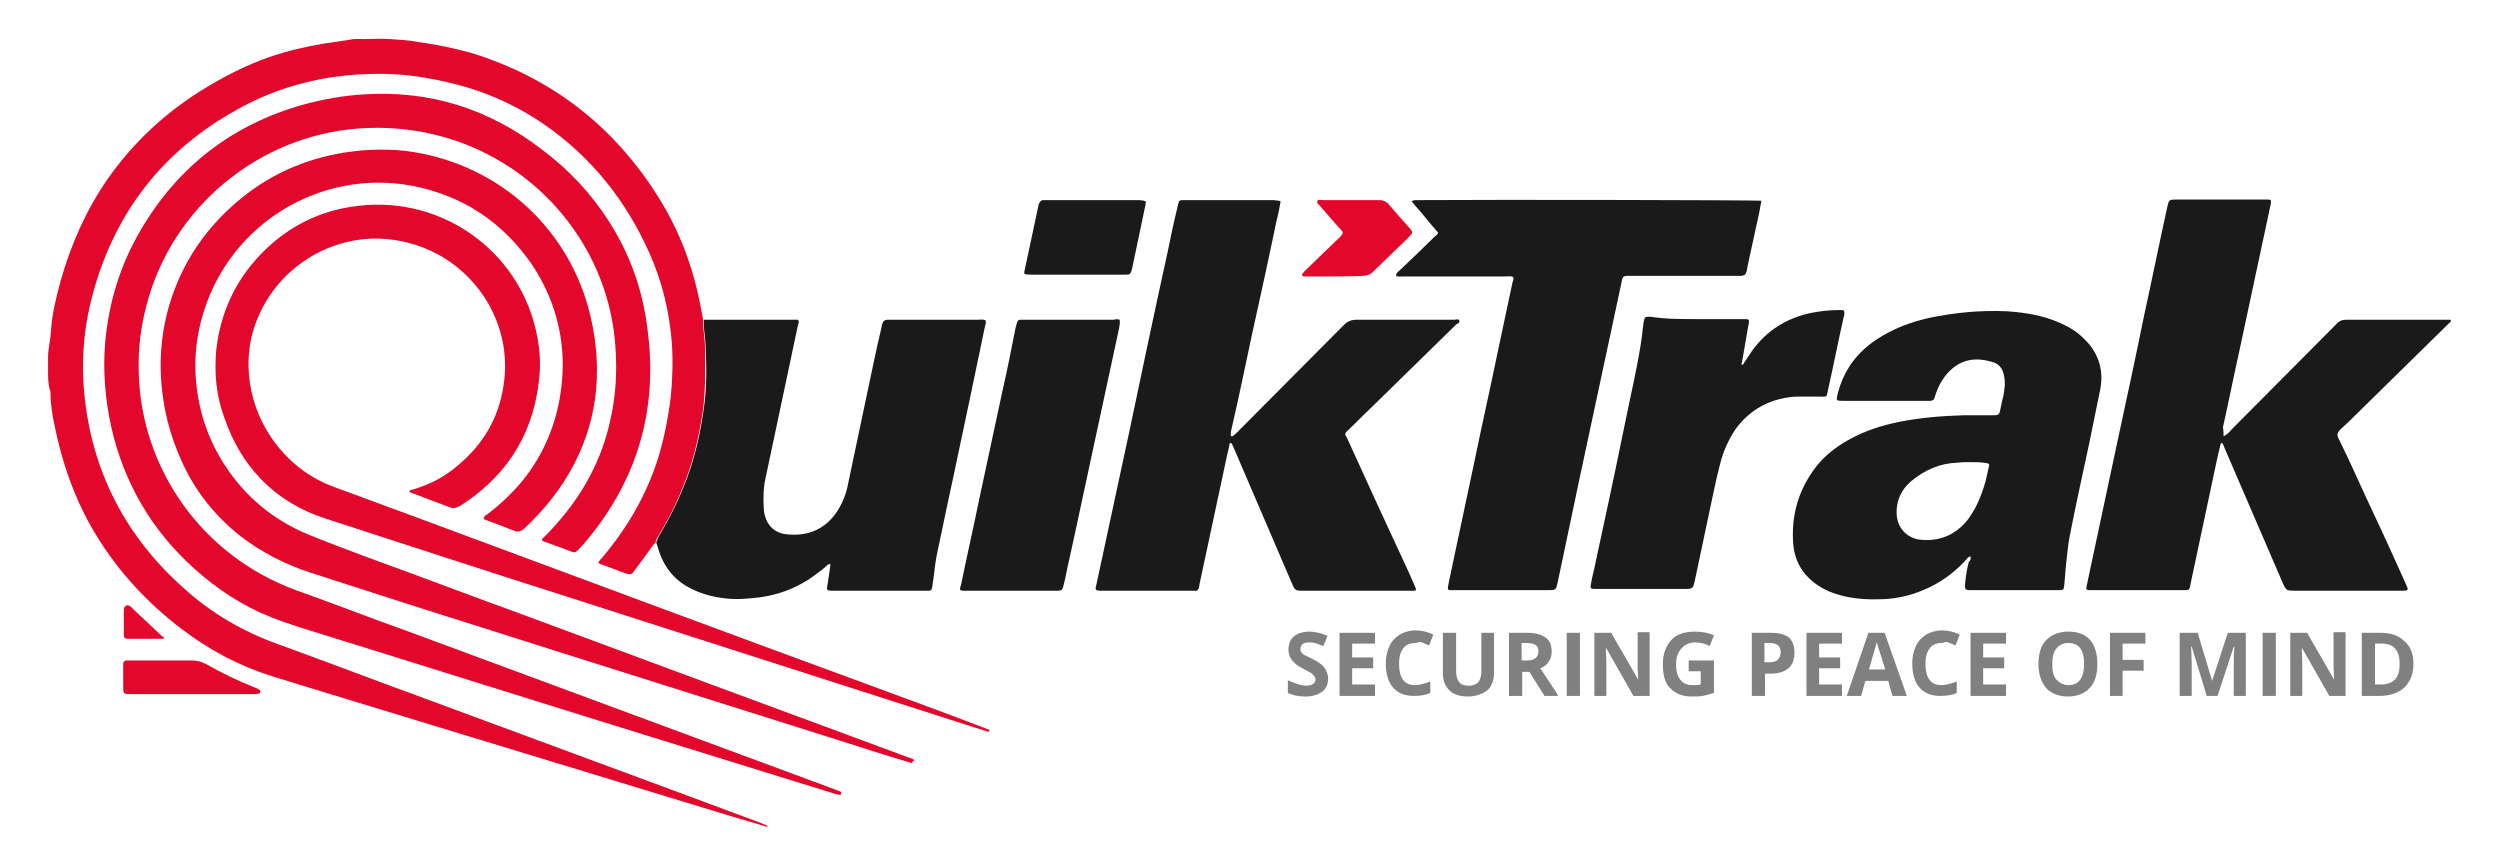
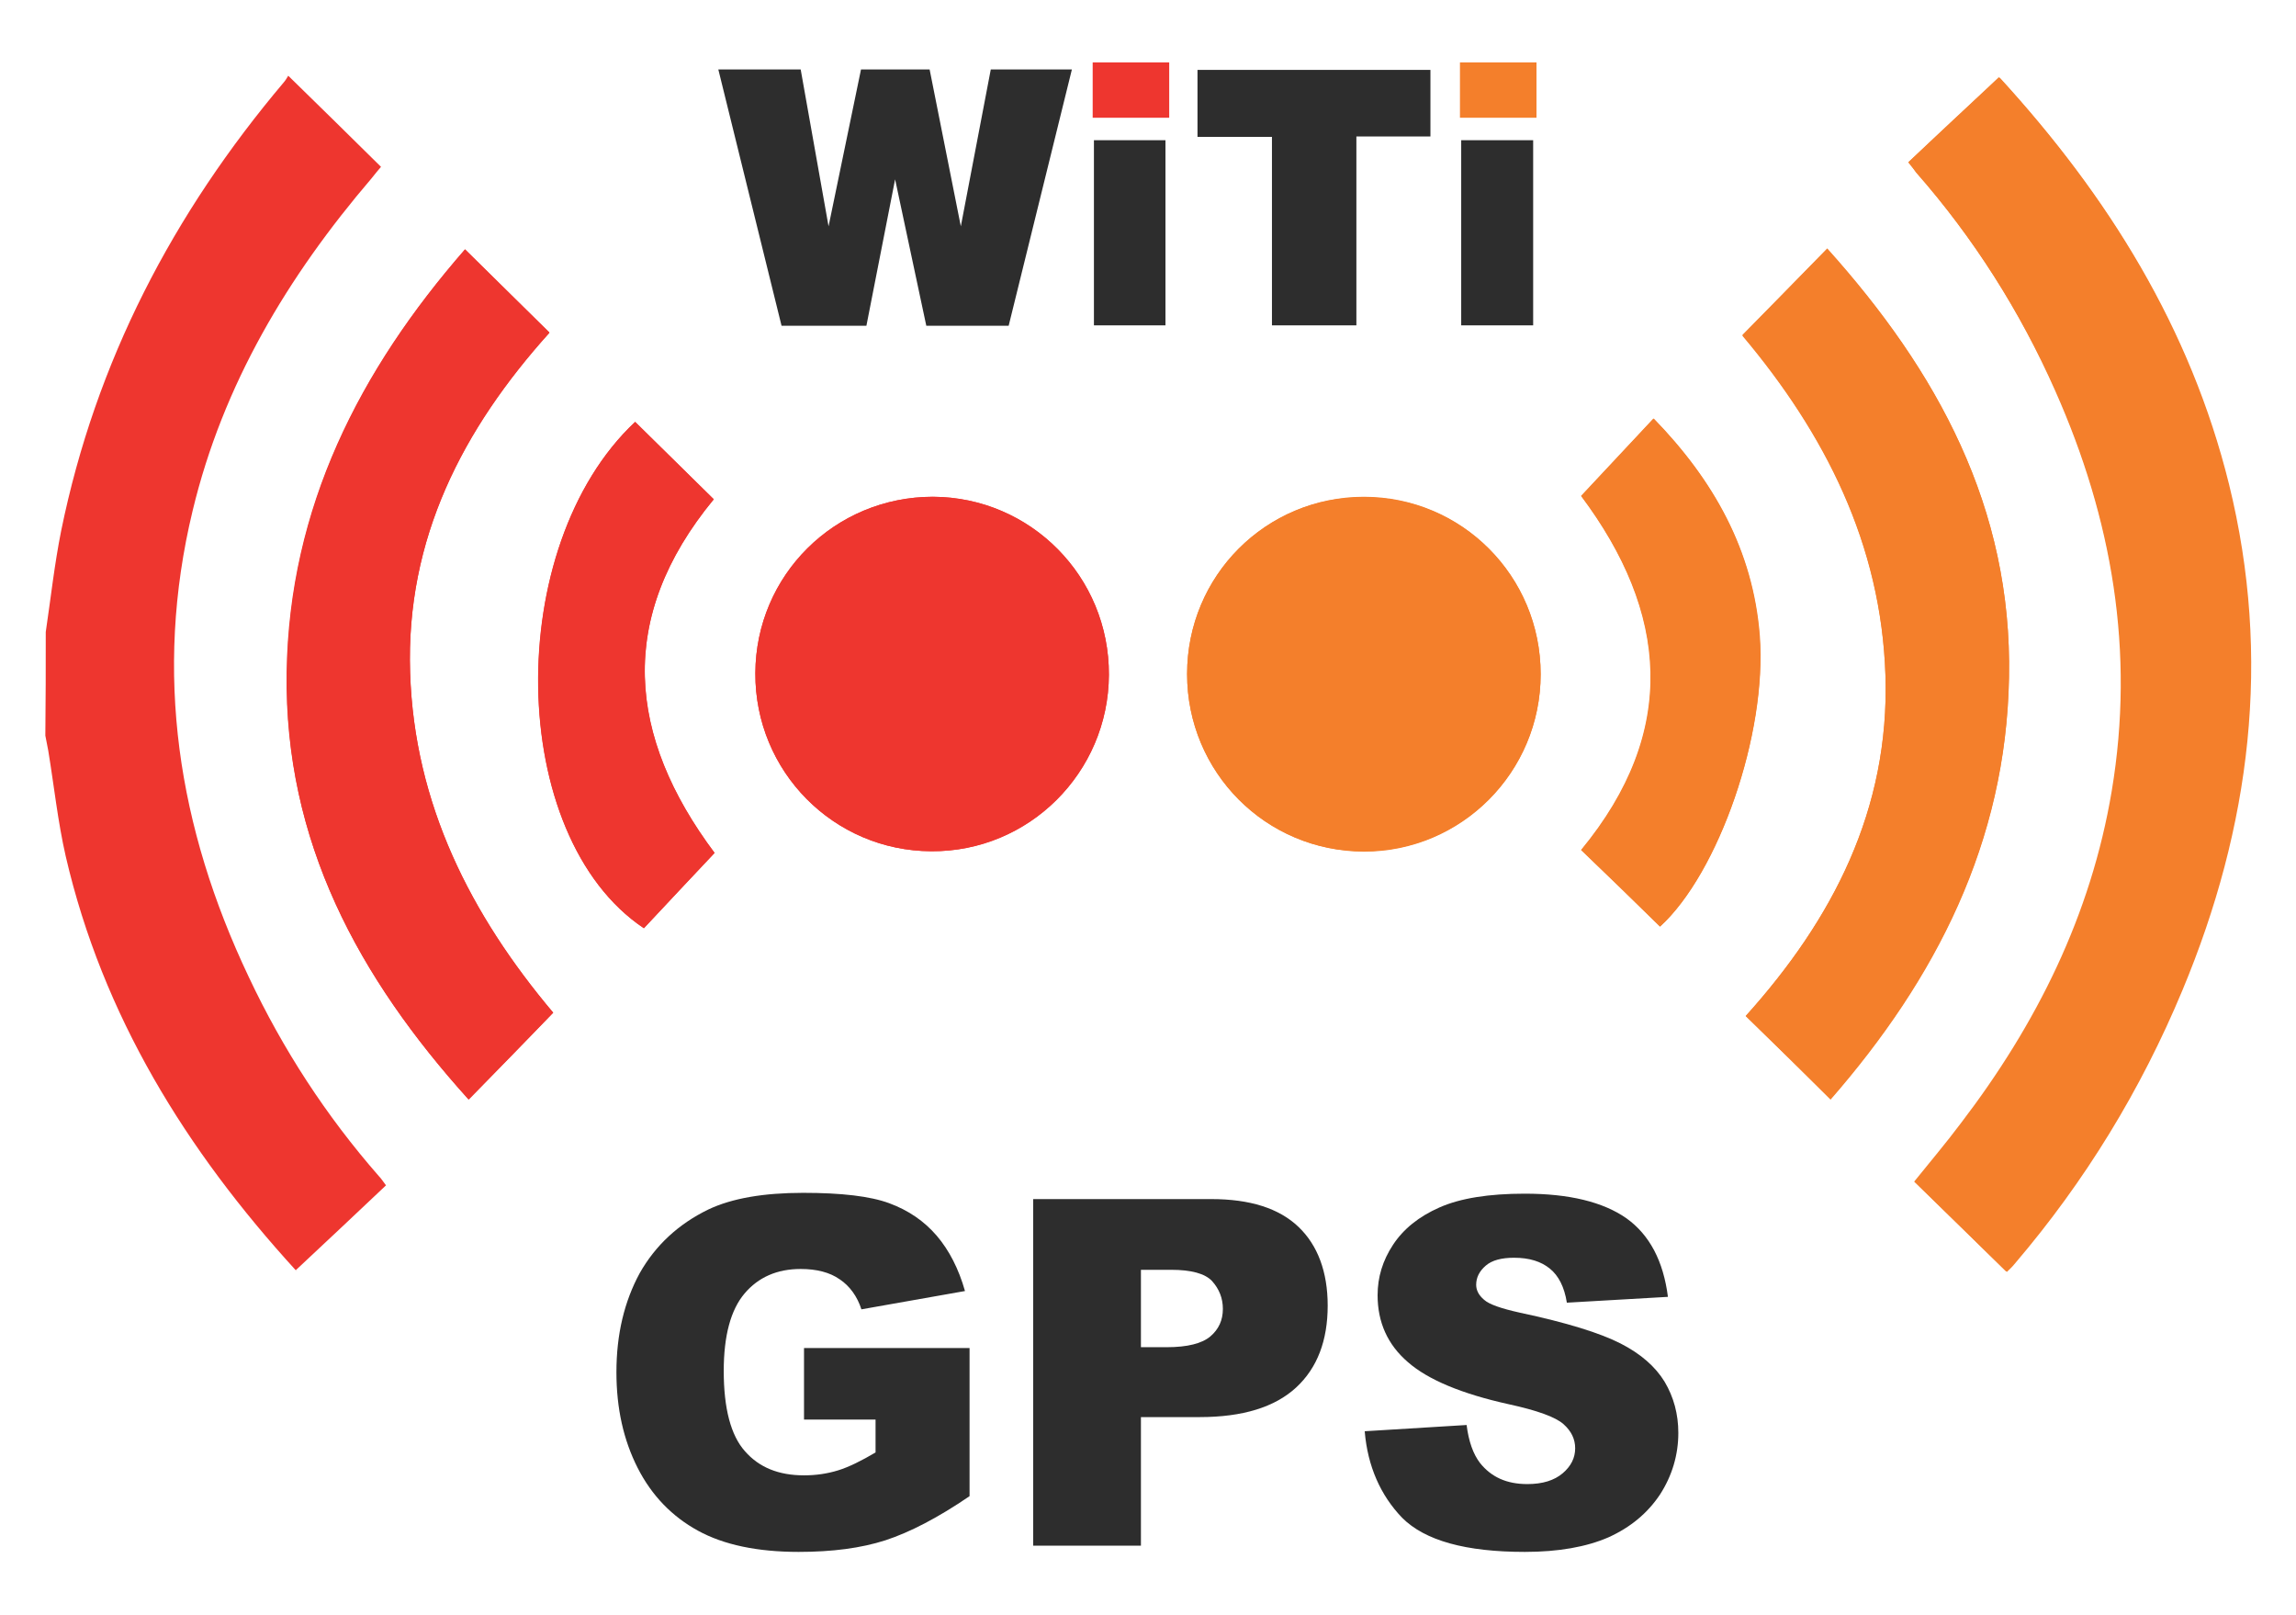
- <svg xmlns="http://www.w3.org/2000/svg" version="1.1" id="Слой_1" x="0px" y="0px" viewBox="0 0 416 144" style="enable-background:new 0 0 416 144;" xml:space="preserve">
+ <svg xmlns="http://www.w3.org/2000/svg" version="1.1" id="Слой_1" x="0px" y="0px" viewBox="0 0 552 388" style="enable-background:new 0 0 552 388;" xml:space="preserve">
  <style type="text/css">
- 	.st0{fill:#1A1A1A;}
- 	.st1{fill:#E3072B;}
- 	.st2{fill:#808080;}
+ 	.st0{fill:#F47F2B;}
+ 	.st1{fill:#EE362F;}
+ 	.st2{fill:#2D2D2D;}
</style>
  <g>
    <g>
-       <g>
-         <path id="XMLID_104_" class="st0" d="M213.1,33.5c-0.2,1.1-0.4,2.2-0.7,3.3c-1.3,6.3-2.7,12.7-4.1,19c-1.1,5.2-2.2,10.5-3.4,15.7     c-0.1,0.3-0.1,0.6-0.1,0.9c0,0.1,0,0.2,0.1,0.2c0.1,0,0.2,0,0.2,0c0.2-0.2,0.4-0.3,0.6-0.5c5.8-5.8,11.5-11.6,17.3-17.4     c0.2-0.2,0.5-0.5,0.7-0.7c0.6-0.6,1.3-0.8,2.1-0.8c1.8,0,3.6,0,5.4,0c3.6,0,7.2,0,10.8,0c0.3,0,0.6-0.2,0.8,0.1     c0.2,0.4-0.2,0.5-0.5,0.7c-4.8,4.7-9.5,9.3-14.3,14c-1.2,1.1-2.3,2.3-3.5,3.4c-0.8,0.8-0.8,0.7-0.3,1.6     c3.4,7.5,6.8,14.9,10.3,22.4c0.3,0.8,0.7,1.5,1,2.3c0.2,0.5,0.2,0.6-0.4,0.6c-0.1,0-0.3,0-0.4,0c-5.9,0-11.8,0-17.7,0     c-1.5,0-1.5,0-2.1-1.4c-3.2-7.5-6.5-15.1-9.7-22.6c-0.1-0.1-0.1-0.3-0.2-0.4c-0.1-0.1-0.1-0.2-0.2-0.2c-0.2,0-0.2,0.1-0.2,0.2     c-0.2,1.1-0.5,2.1-0.7,3.2c-1.4,6.7-2.9,13.4-4.3,20.1c0,0.2-0.1,0.4-0.1,0.6c-0.1,0.3-0.3,0.6-0.7,0.5c-0.3,0-0.5,0-0.8,0     c-4.8,0-9.7,0-14.5,0c-1.4,0-1.3-0.1-1-1.3c1.8-8.4,3.6-16.7,5.4-25.1c2.1-10,4.2-20,6.4-30c0.5-2.4,1-4.9,1.6-7.3     c0-0.2,0.1-0.3,0.1-0.5c0.2-0.7,0.2-0.8,0.9-0.8c0.2,0,0.4,0,0.7,0c4.8,0,9.6,0,14.4,0C212.2,33.4,212.7,33.3,213.1,33.5z" />
-         <path id="XMLID_103_" class="st0" d="M370,72.6c0.6-0.3,1-0.7,1.3-1.1c5.8-5.8,11.5-11.6,17.3-17.4c0.1-0.1,0.2-0.2,0.2-0.2     c0.5-0.6,1.1-0.7,1.8-0.7c3.4,0,6.9,0,10.3,0c2.1,0,4.1,0,6.2,0c0.2,0,0.4,0,0.6,0c0.1,0,0.2,0.2,0.1,0.3     c-0.1,0.1-0.2,0.2-0.3,0.3c-5.5,5.4-11.1,10.9-16.6,16.3c-0.5,0.5-1,0.9-1.4,1.3c-0.6,0.6-0.7,1-0.3,1.7c2,4,3.7,8,5.6,12     c1.9,4,3.7,8,5.5,12c0.5,1.1,0.6,1.2-0.8,1.2c-5.8,0-11.6,0-17.5,0c-1.5,0-1.6,0-2.2-1.4c-3.2-7.5-6.5-15-9.7-22.5     c-0.1-0.2-0.1-0.3-0.2-0.5c-0.1-0.1-0.1-0.2-0.2-0.2c-0.1,0-0.1,0.1-0.2,0.2c-0.2,0.9-0.4,1.7-0.6,2.6     c-1.5,6.9-2.9,13.8-4.4,20.7c0,0.2-0.1,0.4-0.1,0.5c-0.1,0.4-0.2,0.5-0.7,0.5c-0.7,0-1.4,0-2.1,0c-4.4,0-8.7,0-13.1,0     c-0.3,0-0.6,0-0.9,0c-0.4,0-0.5-0.2-0.4-0.6c0.2-1.1,0.5-2.2,0.7-3.3c1.5-7,3-14.1,4.5-21.1c1.5-6.9,3-13.9,4.4-20.8     c1.3-5.9,2.5-11.9,3.8-17.8c0.3-1.4,0.3-1.4,1.7-1.4c4.9,0,9.8,0,14.7,0c1,0,1,0,0.8,1c-1.8,8.3-3.5,16.5-5.3,24.8     c-0.9,4-1.7,8.1-2.6,12.1C370,71.7,370,72.1,370,72.6z" />
-         <path id="XMLID_102_" class="st0" d="M251.8,46.1c-0.4-0.2-0.8-0.1-1.2-0.1c-5.7,0-11.4,0-17.1,0c-0.4,0-0.8,0.1-1.2-0.1     c0-0.5,0.4-0.7,0.7-1c1.9-1.8,3.8-3.6,5.7-5.5c0.2-0.2,0.5-0.3,0.6-0.7c-0.7-0.8-1.5-1.7-2.2-2.6c-0.7-0.9-1.5-1.7-2.2-2.6     c0.3-0.2,0.5-0.2,0.8-0.2c14.3-0.1,56.4,0,57.4,0.1c-0.2,0.9-0.3,1.8-0.5,2.6c-0.6,2.9-1.3,5.8-1.9,8.8c0,0.1,0,0.3-0.1,0.4     c-0.1,0.5-0.3,0.6-0.8,0.7c-0.3,0-0.7,0-1,0c-5.9,0-11.7,0-17.6,0c-1.1,0-1.2,0-1.4,1.2c-2.3,10.9-4.7,21.8-7,32.7     c-1.2,5.7-2.4,11.4-3.6,17.1c-0.3,1.3-0.3,1.3-1.6,1.3c-5.1,0-10.2,0-15.3,0c-1.6,0-1.5,0.2-1.2-1.4c1.4-6.6,2.8-13.2,4.2-19.8     c1.3-6.3,2.7-12.5,4-18.8c0.8-3.8,1.6-7.5,2.4-11.3C251.8,46.7,251.9,46.4,251.8,46.1z" />
-         <path id="XMLID_99_" class="st0" d="M327.9,92.6c-0.4,0-0.6,0.4-0.8,0.6c-2,2.2-4.4,3.9-7.1,5c-2.1,0.9-4.3,1.4-6.6,1.5     c-2.2,0.1-4.4,0-6.6-0.5c-1.1-0.3-2.2-0.6-3.3-1.2c-3-1.6-4.8-4.1-5.1-7.4c-0.4-4.9,0.9-9.3,4-13.2c1.4-1.7,3.2-3.1,5.2-4.2     c2.6-1.5,5.5-2.4,8.4-3c3.6-0.7,7.1-1,10.8-1.1c1.5,0,3,0,4.6,0c0.2,0,0.4,0,0.5,0c0.6,0,0.8-0.2,0.9-0.7     c0.2-0.8,0.3-1.6,0.5-2.3c0.2-0.7,0.2-1.3,0.3-2c0-0.5,0-0.9-0.1-1.4c-0.2-1.3-0.8-2.2-2.1-2.5c-2.4-0.7-4.6-0.5-6.5,1.1     c-1.3,1.1-2.1,2.4-2.7,4c-0.1,0.3-0.2,0.6-0.3,0.9c-0.1,0.3-0.3,0.5-0.7,0.5c-0.2,0-0.4,0-0.7,0c-4.6,0-9.1,0-13.7,0     c-1.3,0-1.3,0-1-1.2c1-3.9,3.2-6.9,6.6-9.1c2.6-1.7,5.5-2.8,8.6-3.5c4.3-0.9,8.6-1.3,13-1.1c3,0.2,6,0.7,8.7,1.9     c1.4,0.6,2.8,1.4,3.9,2.5c2.5,2.3,3.5,5.2,2.9,8.5c-0.6,3.1-1.3,6.2-1.9,9.3c-1.1,5.1-2.2,10.1-3.2,15.2     c-0.3,1.5-0.4,3.1-0.6,4.6c-0.1,1.2-0.2,2.4-0.3,3.5c-0.1,0.9-0.1,0.9-1.1,0.9c-4.8,0-9.6,0-14.4,0c-1,0-1.1-0.1-1-1.1     c0.1-1.2,0.3-2.4,0.6-3.6C327.9,93.3,328,92.9,327.9,92.6z M328,76.9C328,76.9,328,76.9,328,76.9c-0.8,0-1.6,0-2.4,0.1     c-2.8,0.1-5.3,1.2-7.5,3c-1.7,1.4-2.6,3.3-2.5,5.5c0.1,2.6,2,4.1,3.9,4.3c2.6,0.3,4.9-0.4,6.8-2.1c1.1-1,1.8-2.1,2.5-3.4     c0.7-1.4,1.2-2.8,1.6-4.2c0.2-0.9,0.4-1.8,0.6-2.7c0-0.2-0.1-0.3-0.3-0.3C329.8,76.9,328.9,76.9,328,76.9z" />
-         <path id="XMLID_98_" class="st0" d="M109.2,90.3c0.1-0.4,0.3-0.8,0.5-1.2c2.1-3.5,3.8-7.1,5.1-10.9c1.1-3.3,1.8-6.6,2.3-10.1     c0.5-3.5,0.5-7,0.3-10.5c0-1.1-0.2-2.2-0.3-3.3c0-0.4,0-0.7,0-1.1c5.2,0,10.5,0,15.7,0c0.2,0.3,0.1,0.6,0,0.8     c-1.8,8.5-3.6,17-5.4,25.5c-0.4,1.7-0.4,3.4-0.3,5.2c0,0.4,0.1,0.8,0.2,1.2c0.5,1.7,1.7,2.8,3.5,3c3.6,0.4,6.5-0.8,8.5-3.8     c0.9-1.4,1.5-2.9,1.8-4.5c1-4.9,2.1-9.8,3.1-14.7c0.8-3.8,1.6-7.7,2.5-11.5c0-0.2,0.1-0.4,0.1-0.5c0.2-0.5,0.3-0.6,0.8-0.7     c0.5,0,1.1,0,1.6,0c4.5,0,9,0,13.6,0c0.4,0,0.8-0.1,1.2,0.1c0.1,0.4,0,0.7-0.1,1c-0.8,3.8-1.6,7.7-2.4,11.5     c-1.3,6-2.5,12-3.8,17.9c-0.5,2.5-1.1,5.1-1.6,7.6c-0.4,1.7-0.6,3.5-0.8,5.2c-0.1,0.4-0.1,0.9-0.2,1.3c-0.1,0.4-0.2,0.5-0.6,0.5     c-0.2,0-0.4,0-0.7,0c-5,0-9.9,0-14.9,0c-0.1,0-0.3,0-0.4,0c-0.9,0-1-0.1-0.8-1c0.1-0.7,0.2-1.3,0.3-2c0.1-0.5,0.1-0.9,0.2-1.4     c-0.4-0.1-0.5,0.1-0.7,0.3c-0.9,0.8-1.9,1.5-2.9,2.2c-2.5,1.6-5.2,2.6-8.2,3c-1.8,0.2-3.6,0.4-5.4,0.2c-2.1-0.2-4.1-0.7-5.9-1.6     c-2.9-1.4-4.7-3.7-5.6-6.8C109.4,90.9,109.3,90.6,109.2,90.3z" />
-         <path id="XMLID_97_" class="st0" d="M282.4,53.1c2.4,0,4.8,0,7.2,0c0.3,0,0.5,0,0.8,0c0.6,0,0.7,0.1,0.6,0.7     c0,0.2-0.1,0.4-0.1,0.5c-0.3,1.9-0.7,3.9-1,5.8c0,0.1-0.1,0.3-0.1,0.4c0,0.1,0,0.2,0.1,0.2c0.1,0,0.1,0,0.2-0.1     c0.1-0.2,0.2-0.4,0.3-0.5c0.4-0.6,0.8-1.2,1.2-1.8c2.4-3.3,5.6-5.3,9.6-6.2c1.5-0.3,3.1-0.5,4.6-0.5c0.3,0,0.5,0,0.8,0     c0.2,0,0.3,0.2,0.3,0.4c0,0.3,0,0.5-0.1,0.7c-0.9,4-1.7,8.1-2.6,12.1c-0.3,1.4-0.1,1.2-1.5,1.2c-1.2,0-2.4,0-3.6,0     c-1.4,0-2.7,0.3-4,0.7c-2.6,0.9-4.7,2.5-6.3,4.7c-1.2,1.8-2.1,3.8-2.6,5.9c-0.5,1.9-0.9,3.8-1.3,5.7c-1,4.6-1.9,9.1-2.9,13.7     c-0.3,1.2-0.3,1.3-1.6,1.3c-4.9,0-9.8,0-14.7,0c-1.2,0-1.1,0-0.9-1.2c0.2-1.1,0.5-2.1,0.7-3.2c1.6-7.4,3.2-14.8,4.7-22.2     c0.7-3.5,1.5-7,2.2-10.6c0.4-2.1,0.8-4.3,1-6.5c0-0.2,0.1-0.5,0.1-0.7c0.2-0.9,0.2-0.9,1.1-0.9C277.1,53.1,279.7,53.1,282.4,53.1     L282.4,53.1z" />
-         <path id="XMLID_96_" class="st0" d="M186.3,53.2c0.1,0.5,0,1-0.1,1.5c-1.5,7-3,13.9-4.5,20.9c-1.3,5.9-2.5,11.8-3.8,17.6     c-0.3,1.2-0.5,2.5-0.8,3.7c0,0.1-0.1,0.3-0.1,0.4c-0.2,0.9-0.3,1-1.2,1c-5.1,0-10.2,0-15.3,0c-0.2,0-0.5,0-0.7-0.1     c-0.1-0.3,0-0.6,0.1-0.8c1-4.9,2.1-9.7,3.1-14.6c1.3-5.9,2.5-11.8,3.8-17.7c0.8-3.5,1.5-7,2.2-10.6c0.1-0.2,0.1-0.5,0.2-0.7     c0.1-0.5,0.3-0.6,0.7-0.6c0.2,0,0.4,0,0.7,0c4.9,0,9.8,0,14.8,0C185.6,53.1,186,53.1,186.3,53.2z" />
-         <path id="XMLID_95_" class="st0" d="M190.7,33.6c-0.1,0.3-0.1,0.7-0.2,1c-0.7,3.3-1.4,6.7-2.1,10c0,0.1-0.1,0.3-0.1,0.4     c-0.2,0.6-0.3,0.7-0.9,0.7c-0.1,0-0.3,0-0.4,0c-5.1,0-10.3,0-15.4,0c-1.5,0-1.2-0.1-1-1.2c0.7-3.4,1.5-6.9,2.2-10.3     c0-0.1,0-0.2,0.1-0.3c0.1-0.3,0.3-0.6,0.7-0.6c0.2,0,0.4,0,0.6,0c5.2,0,10.3,0,15.5,0C190.1,33.4,190.4,33.3,190.7,33.6z" />
-         <path id="XMLID_94_" class="st1" d="M222,46c-1.5,0-3,0-4.5,0c-0.2,0-0.4,0-0.6,0c-0.2,0-0.3-0.3-0.2-0.4     c0.1-0.2,0.3-0.3,0.4-0.5c1.9-1.8,3.7-3.6,5.6-5.4c0.1-0.1,0.3-0.2,0.4-0.4c0.4-0.5,0.5-0.6,0-1.1c-1.2-1.3-2.3-2.6-3.5-4     c-0.2-0.2-0.5-0.4-0.4-0.7c0.1-0.4,0.6-0.2,0.9-0.2c2.9,0,5.8,0,8.7,0c0.3,0,0.5,0,0.8,0c0.6,0,1,0.2,1.4,0.6     c1.2,1.4,2.4,2.8,3.6,4.1c0.1,0.1,0.2,0.3,0.3,0.4c0.1,0.2,0.1,0.4,0,0.5c-0.2,0.2-0.3,0.4-0.5,0.6c-2,1.9-3.9,3.8-5.9,5.7     c-0.5,0.5-1,0.7-1.7,0.7C225.1,46,223.5,46,222,46z" />
-         <g>
-           <path id="XMLID_91_" class="st1" d="M127.7,137.6c-2-0.6-4.1-1.2-6.1-1.8c-17.4-5.3-34.8-10.6-52.2-15.9      c-8.1-2.5-16.2-4.9-24.2-7.4c-5.4-1.7-10.3-4.3-14.8-7.7c-6.2-4.7-11.3-10.3-15.2-17.1c-3-5.3-4.9-10.9-6.1-16.8      c-0.4-1.8-0.7-3.7-0.7-5.6c0-0.1,0-0.3-0.1-0.4c-0.3-1-0.3-2-0.3-3c0-0.8,0-1.7,0-2.5c0-0.7,0.1-1.4,0.2-2.1      c0.2-0.8,0.2-1.6,0.3-2.5c0.2-2.8,0.9-5.5,1.6-8.1c1.7-6,4.2-11.7,7.8-16.9c4.4-6.3,10-11.4,16.5-15.3c4-2.4,8.1-4.4,12.6-5.7      c3.1-0.9,6.2-1.5,9.3-1.9c0.7-0.1,1.4-0.2,2-0.3c0.7-0.2,1.5-0.1,2.3-0.1c1.4,0,2.9-0.1,4.3,0c1.6,0.1,3.2,0.2,4.8,0.5      c2.9,0.4,5.8,1,8.7,1.8c13.6,4.2,24,12.4,31.4,24.4c3.4,5.5,5.6,11.5,6.8,17.9c0.1,0.7,0.3,1.4,0.4,2.1c0,0.4,0,0.7,0,1.1      c0.1,1.1,0.3,2.2,0.3,3.3c0.1,3.5,0.1,7-0.3,10.5c-0.5,3.4-1.2,6.8-2.3,10.1c-1.3,3.8-3,7.5-5.1,10.9c-0.2,0.4-0.5,0.7-0.5,1.2      c-0.3,0.2-0.5,0.5-0.7,0.8c-0.9,1.3-1.9,2.6-2.8,3.8c-0.1,0.1-0.1,0.2-0.2,0.3c-0.2,0.3-0.5,0.4-0.9,0.3c0,0-0.1,0-0.1,0      c-1.5-0.5-2.9-1.1-4.4-1.6c-0.1,0-0.1-0.1-0.2-0.1c-0.2-0.1-0.3-0.3-0.1-0.4c0.1-0.2,0.3-0.4,0.5-0.6c4.3-5.1,7.6-10.8,9.5-17.2      c0.9-3.1,1.5-6.2,1.9-9.4c0.3-3,0.4-6,0.2-9.1c-0.4-5.2-1.6-10.2-3.7-14.9c-3.9-8.8-9.7-16.1-17.7-21.6c-5-3.4-10.4-5.7-16.3-7      c-3.9-0.9-7.9-1.4-11.9-1.3c-8.1,0.1-15.7,2-22.7,5.9c-12.3,6.8-20.3,17-24,30.5c-1.4,5-1.9,10-1.6,15.2      c0.9,13.5,6.5,24.9,16.6,33.9c4.6,4.2,9.9,7.3,15.8,9.4c8.5,3.1,16.9,6.3,25.4,9.4c18.3,6.8,36.6,13.5,54.8,20.3      c0.4,0.2,0.8,0.3,1.2,0.5C127.7,137.3,127.7,137.5,127.7,137.6z" />
-           <path id="XMLID_90_" class="st1" d="M139.9,132.3c-0.5-0.1-1.1-0.2-1.6-0.4c-1.9-0.6-3.8-1.2-5.8-1.8      c-22-6.8-43.9-13.6-65.9-20.5c-5.7-1.8-11.3-3.5-17-5.3c-1.5-0.5-3-1-4.5-1.6c-4.8-1.9-9-4.7-12.8-8.1      C25.2,88.2,20.6,80.3,18.5,71c-1-4.6-1.4-9.3-1-14c0.6-6.7,2.5-12.9,5.9-18.7c6.2-10.6,15.3-17.6,27.1-20.9      c3.3-0.9,6.7-1.5,10.1-1.7c11.1-0.7,20.9,2.5,29.6,9.2c4.4,3.3,8.1,7.2,11.1,11.9c3.1,4.8,5.1,10,6.1,15.6      c0.5,3,0.8,6.1,0.8,9.1c0,8.8-2.5,16.9-7.4,24.2c-1.2,1.8-2.6,3.6-4,5.2c-0.2,0.2-0.4,0.4-0.6,0.6c-0.3,0.4-0.7,0.5-1.1,0.3      c-1.5-0.6-3-1.1-4.6-1.7c-0.4-0.1-0.4-0.4-0.1-0.6c0.7-0.7,1.4-1.4,2-2.1c4.6-5.1,7.8-11,9.2-17.7c0.9-4,1.1-8,0.8-12      C101.4,42.3,91,28.6,75.8,23.4c-4.8-1.6-9.7-2.3-14.7-2.1c-16.5,0.6-31.4,11.8-36.3,28c-1.3,4.3-1.9,8.6-1.7,13.1      c0.5,15.4,10.3,30.1,26.4,35.9c6.2,2.2,12.3,4.6,18.5,6.8c23.5,8.7,47,17.4,70.5,26.1c0.5,0.2,1,0.4,1.5,0.6      C139.9,132.1,139.9,132.2,139.9,132.3z" />
-           <path id="XMLID_89_" class="st1" d="M151.8,127c-3-0.9-6-1.8-9-2.8c-20.5-6.5-41-12.9-61.4-19.4c-9.9-3.1-19.8-6.3-29.7-9.5      c-4.3-1.4-8.2-3.4-11.7-6.1c-4.8-3.8-8.3-8.5-10.5-14.2c-1.3-3.2-2.1-6.4-2.5-9.8c-1.4-11.6,2.8-22.9,11.4-30.7      c5-4.6,10.9-7.6,17.7-8.9c3.7-0.7,7.5-0.9,11.3-0.5c14.7,1.8,26.6,12,30.5,26.1c1.2,4.4,1.7,9,1.3,13.6      c-0.4,4.3-1.6,8.4-3.6,12.3c-2.1,4.1-5,7.7-8.3,10.8c-0.5,0.5-1.1,0.7-1.8,0.4c-1.5-0.6-3.1-1.2-4.7-1.8c-0.1,0-0.3-0.1-0.3-0.3      c0.1-0.4,0.4-0.5,0.7-0.7c2.2-1.7,4.2-3.6,5.9-5.7c3.1-3.9,5.1-8.4,6-13.3c0.5-2.9,0.7-5.8,0.4-8.7c-0.5-5-2.2-9.6-5-13.8      c-4.9-7.1-11.6-11.5-20-13.1c-15.2-2.8-30.2,6.3-34.7,21.3c-1.1,3.6-1.5,7.3-1.2,11c0.5,6.2,2.7,11.8,6.6,16.7c3.2,4,7.2,7,12,9      c3.1,1.3,6.2,2.4,9.3,3.6c8.8,3.2,17.5,6.5,26.3,9.7c21.3,7.9,42.6,15.8,64,23.7c0.5,0.2,1,0.3,1.4,0.6      C151.8,126.7,151.8,126.8,151.8,127z" />
-           <path id="XMLID_88_" class="st1" d="M164.6,121.8c-0.9-0.3-1.7-0.5-2.6-0.8c-22.4-7.2-44.9-14.4-67.3-21.6      c-13.5-4.3-27-8.7-40.5-13.1c-4.1-1.3-7.8-3.5-10.8-6.6c-2.8-2.9-4.7-6.3-6-10C36,66,35.6,62.1,36,58.1c0.7-6,3.1-11.3,7.3-15.7      c4.2-4.4,9.3-7.1,15.2-8c14.1-2.2,26.7,6.5,30.3,19.1c0.8,2.8,1.2,5.7,1,8.6c-0.7,9.3-4.9,16.6-12.8,21.8      c-0.2,0.1-0.4,0.3-0.7,0.4c-0.5,0.3-1,0.3-1.5,0.1c-2.2-0.8-4.4-1.7-6.6-2.5c0,0,0-0.1-0.1-0.1c0.1-0.3,0.5-0.3,0.8-0.4      c2.6-0.8,5-2,7.1-3.8c4.3-3.5,7-8,7.8-13.5c1.4-9.2-3.4-17.6-10.8-21.7c-3.1-1.7-6.5-2.6-10-2.7c-9.8-0.2-18.9,6.6-21.2,16.6      C39.6,66.7,45.7,77.4,55.5,81c7.1,2.6,14.1,5.2,21.1,7.8c22.6,8.4,45.2,16.8,67.8,25.1c6.5,2.4,13.1,4.8,19.6,7.3      c0.2,0.1,0.4,0.2,0.6,0.2C164.6,121.6,164.6,121.7,164.6,121.8z" />
-           <path id="XMLID_87_" class="st1" d="M32,115.5c-3.4,0-6.7,0-10.1,0c-1.4,0-1.4,0-1.4-1.4c0-1,0-1.9,0-2.9c0-0.3,0-0.5,0-0.8      c0-0.3,0.2-0.4,0.5-0.5c0.3,0,0.5,0,0.8,0c3.4,0,6.7,0,10.1,0c0.9,0,1.6,0.2,2.4,0.6c2.6,1.5,5.3,2.8,8.1,3.9      c0.3,0.1,0.5,0.2,0.8,0.4c0.1,0.1,0.2,0.2,0.1,0.4c0,0.1-0.1,0.2-0.2,0.2c-0.3,0.1-0.6,0.1-0.9,0.1c-2.4,0-4.8,0-7.3,0      C34,115.5,33,115.5,32,115.5z" />
-           <path id="XMLID_86_" class="st1" d="M27.2,106.3c-2,0-3.9,0-5.9,0c-0.5,0-0.7-0.2-0.7-0.6c0-1.4,0-2.8,0-4.2      c0-0.1,0-0.3,0.1-0.4c0.1-0.3,0.5-0.5,0.8-0.3c0.2,0.1,0.4,0.2,0.5,0.4c1.7,1.6,3.4,3.2,5,4.7C27.2,106,27.4,106.1,27.2,106.3z" />
-         </g>
-       </g>
+       <rect x="351" y="15" class="st0" width="18.4" height="13.3" />
+       <rect x="262.7" y="15" class="st1" width="18.4" height="13.3" />
+       <polygon class="st2" points="287.9,16.8 343.9,16.8 343.9,32.8 326.1,32.8 326.1,78.2 305.8,78.2 305.8,32.9 287.9,32.9   " />
+       <rect x="263" y="33.7" class="st2" width="17.2" height="44.5" />
+       <rect x="351.3" y="33.7" class="st2" width="17.3" height="44.5" />
+       <path class="st0" d="M458.8,39c0.9,1.2,1.5,1.8,2,2.5c13.8,15.8,24.9,33.4,33.5,52.5c13.6,30.7,19.2,62.7,13.6,96.2    c-5,29.8-18.1,56-36.3,79.9c-3.6,4.8-7.5,9.3-11.2,14c7.3,7.2,14.6,14.3,22.1,21.6c0.5-0.5,1.3-1.2,2-2.1    c16.8-19.7,30.2-41.6,40.2-65.6c16.4-39.3,21.5-79.8,11.2-121.6c-9.3-37.6-29.1-69.3-55-97.6c-0.2-0.2-0.6-0.3-0.2-0.1    C473.1,25.5,466.1,32.1,458.8,39z" />
+       <path class="st1" d="M133,243.4c-19.8-23.5-33.4-50.1-34.4-81.8c-1-32.2,12.7-58.6,33.5-81.7c-6.8-6.7-13.4-13.2-20.3-20    c-25.3,29-42.3,62-42.9,101.7c-0.6,40.6,17.4,73.4,43.7,102.6C119.5,257.3,126.1,250.5,133,243.4z" />
+       <path class="st0" d="M419.7,244.2c6.8,6.6,13.4,13.1,20.4,19.9c25.3-29,42.2-61.8,42.9-101.4c0.8-40.7-17.3-73.6-43.7-103    c-6.9,7.1-13.6,13.9-20.4,20.8c19.8,23.6,33.4,50.1,34.4,81.8C454.3,194.6,440.6,221,419.7,244.2z" />
+       <path class="st1" d="M181.6,161.8c-0.1,23.6,18.8,42.7,42.3,42.8c23.4,0.1,42.6-18.9,42.7-42.4c0.1-23.6-18.8-42.7-42.3-42.8    C200.7,119.4,181.7,138.3,181.6,161.8z" />
+       <path class="st0" d="M285.4,162c0,23.6,19,42.6,42.5,42.7c23.5,0,42.5-19.1,42.5-42.6c0-23.6-18.9-42.6-42.5-42.6    C304.3,119.4,285.4,138.4,285.4,162z" />
+       <path class="st1" d="M152.7,101.4c-31.8,29.9-31,99.5,2.1,121.7c5.6-6,11.3-12.1,17-18.1c-21-28-23.7-56.5-0.2-85    C165.3,113.8,159.1,107.7,152.7,101.4z" />
+       <path class="st0" d="M399.1,222.7c14-12.8,25.8-46.3,23.9-69.9c-1.6-20.6-11.1-37.4-25.5-52.2c-6,6.4-11.6,12.4-17.4,18.6    c20.9,27.9,23.6,56.5,0,85.1C386.7,210.6,392.9,216.6,399.1,222.7z" />
+       <path class="st1" d="M11,151.9c1.2-8.1,2.1-16.3,3.7-24.3c8.3-40.7,26.9-76.3,53.6-107.9c0.5-0.6,0.8-1.2,1-1.5    c7.6,7.4,14.8,14.5,22.3,21.9c-0.7,0.8-1.5,1.8-2.3,2.8c-20.1,23.5-35.7,49.5-43,79.9c-9.4,39-3.5,76.2,13.5,112    c8.2,17.4,18.6,33.4,31.3,47.9c0.6,0.6,1,1.3,1.7,2.2c-7.2,6.8-14.3,13.5-21.7,20.4c0.6,0.3,0.2,0.2,0,0    c-26.3-28.8-46.4-61.1-55.3-99.5c-1.9-8.3-2.8-16.9-4.2-25.4c-0.2-1.2-0.5-2.4-0.7-3.6C11,168.5,11,160.2,11,151.9z" />
+       <path class="st0" d="M458.8,39c7.3-6.9,14.4-13.5,21.7-20.4c-0.4-0.2,0-0.1,0.2,0.1c25.9,28.3,45.7,60,55,97.6    c10.3,41.8,5.2,82.3-11.2,121.6c-9.9,23.9-23.3,45.8-40.2,65.6c-0.7,0.8-1.5,1.6-2,2.1c-7.4-7.3-14.7-14.4-22.1-21.6    c3.7-4.6,7.6-9.2,11.2-14c18.2-23.8,31.3-50,36.3-79.9c5.6-33.5,0.1-65.4-13.6-96.2c-8.5-19.2-19.6-36.7-33.5-52.5    C460.2,40.8,459.7,40.1,458.8,39z" />
+       <path class="st1" d="M133,243.4c-6.8,7.1-13.5,13.9-20.3,20.9c-26.4-29.2-44.4-62-43.7-102.6C69.6,122,86.5,89,111.8,60    c6.9,6.8,13.5,13.3,20.3,20c-20.8,23.1-34.6,49.5-33.5,81.7C99.6,193.3,113.2,219.9,133,243.4z" />
+       <path class="st0" d="M419.7,244.2c20.9-23.2,34.6-49.6,33.6-81.7c-1-31.7-14.6-58.3-34.4-81.8c6.7-6.9,13.4-13.8,20.4-20.8    c26.5,29.3,44.5,62.2,43.7,103c-0.7,39.6-17.6,72.4-42.9,101.4C433.1,257.3,426.5,250.8,419.7,244.2z" />
+       <path class="st1" d="M181.6,161.8c0.1-23.6,19.1-42.4,42.7-42.4c23.5,0.1,42.4,19.2,42.3,42.8c-0.1,23.5-19.2,42.6-42.7,42.4    C200.4,204.5,181.5,185.4,181.6,161.8z" />
+       <path class="st0" d="M285.4,162c0-23.6,19-42.6,42.5-42.6c23.5,0,42.5,19,42.5,42.6c0,23.5-19,42.6-42.5,42.6    C304.3,204.7,285.4,185.6,285.4,162z" />
+       <path class="st1" d="M152.7,101.4c6.4,6.3,12.6,12.4,18.9,18.6c-23.5,28.5-20.7,57,0.2,85c-5.7,6.1-11.4,12.1-17,18.1    C121.7,201,120.8,131.3,152.7,101.4z" />
+       <path class="st0" d="M399.1,222.7c-6.2-6.1-12.4-12.1-18.9-18.4c23.6-28.5,20.9-57.2,0-85.1c5.7-6.1,11.4-12.2,17.4-18.6    c14.4,14.8,23.9,31.7,25.5,52.2C424.9,176.3,413.2,209.9,399.1,222.7z" />
+       <polygon class="st2" points="172.7,16.7 192.5,16.7 199.2,54.4 207,16.7 223.5,16.7 231,54.4 238.2,16.7 257.7,16.7 242.5,78.3     222.7,78.3 215.2,43.1 208.3,78.3 187.9,78.3   " />
    </g>
    <g>
-       <g>
-         <path class="st2" d="M221,112.9c0,0.9-0.3,1.7-1,2.2s-1.6,0.8-2.8,0.8c-1.1,0-2.1-0.2-2.9-0.6v-2.1c0.7,0.3,1.3,0.5,1.8,0.7     c0.5,0.1,0.9,0.2,1.3,0.2c0.5,0,0.8-0.1,1.1-0.3c0.3-0.2,0.4-0.5,0.4-0.8c0-0.2-0.1-0.4-0.2-0.5s-0.3-0.3-0.5-0.5     c-0.2-0.1-0.7-0.4-1.3-0.7c-0.6-0.3-1.1-0.6-1.4-0.9c-0.3-0.3-0.6-0.6-0.8-1c-0.2-0.4-0.3-0.8-0.3-1.3c0-0.9,0.3-1.7,0.9-2.2     c0.6-0.5,1.5-0.8,2.6-0.8c0.5,0,1,0.1,1.5,0.2s1,0.3,1.5,0.5l-0.7,1.7c-0.6-0.2-1-0.4-1.4-0.5s-0.7-0.1-1.1-0.1     c-0.4,0-0.7,0.1-1,0.3c-0.2,0.2-0.3,0.5-0.3,0.8c0,0.2,0,0.4,0.1,0.5s0.2,0.3,0.4,0.4c0.2,0.1,0.7,0.4,1.4,0.7     c1,0.5,1.6,0.9,2,1.4S221,112.2,221,112.9z" />
-         <path class="st2" d="M228.8,115.8h-5.9v-10.5h5.9v1.8h-3.8v2.3h3.5v1.8h-3.5v2.7h3.8V115.8z" />
-         <path class="st2" d="M235.4,107c-0.8,0-1.5,0.3-1.9,0.9c-0.5,0.6-0.7,1.5-0.7,2.6c0,2.3,0.9,3.5,2.6,3.5c0.7,0,1.6-0.2,2.6-0.6     v1.9c-0.8,0.4-1.8,0.5-2.8,0.5c-1.5,0-2.6-0.5-3.4-1.4s-1.2-2.3-1.2-4c0-1.1,0.2-2,0.6-2.9s1-1.4,1.7-1.9     c0.7-0.4,1.6-0.7,2.6-0.7c1,0,2,0.2,3,0.7l-0.7,1.8c-0.4-0.2-0.8-0.3-1.2-0.5S235.8,107,235.4,107z" />
-         <path class="st2" d="M248.6,105.3v6.8c0,0.8-0.2,1.5-0.5,2c-0.3,0.6-0.8,1-1.5,1.3s-1.4,0.5-2.3,0.5c-1.3,0-2.4-0.3-3.1-1     c-0.7-0.7-1.1-1.6-1.1-2.8v-6.8h2.2v6.4c0,0.8,0.2,1.4,0.5,1.8c0.3,0.4,0.8,0.6,1.6,0.6c0.7,0,1.2-0.2,1.6-0.6     c0.3-0.4,0.5-1,0.5-1.8v-6.4H248.6z" />
-         <path class="st2" d="M253.3,111.8v4h-2.2v-10.5h3c1.4,0,2.4,0.3,3.1,0.8c0.7,0.5,1,1.3,1,2.4c0,0.6-0.2,1.2-0.5,1.6     c-0.3,0.5-0.8,0.9-1.4,1.1c1.6,2.4,2.6,3.9,3,4.6H257l-2.5-4H253.3z M253.3,109.9h0.7c0.7,0,1.2-0.1,1.5-0.4     c0.3-0.2,0.5-0.6,0.5-1.1c0-0.5-0.2-0.9-0.5-1.1c-0.3-0.2-0.9-0.3-1.6-0.3h-0.7V109.9z" />
-         <path class="st2" d="M260.7,115.8v-10.5h2.2v10.5H260.7z" />
-         <path class="st2" d="M274.6,115.8h-2.8l-4.5-7.9h-0.1c0.1,1.4,0.1,2.4,0.1,3v4.9h-2v-10.5h2.8l4.5,7.8h0     c-0.1-1.4-0.1-2.3-0.1-2.9v-5h2V115.8z" />
-         <path class="st2" d="M281.1,109.9h4.1v5.4c-0.7,0.2-1.3,0.4-1.9,0.5c-0.6,0.1-1.2,0.1-1.8,0.1c-1.6,0-2.7-0.5-3.6-1.4     s-1.2-2.3-1.2-4c0-1.7,0.5-3,1.4-4s2.3-1.4,4-1.4c1.1,0,2.1,0.2,3.1,0.6l-0.7,1.8c-0.8-0.4-1.5-0.6-2.4-0.6c-0.9,0-1.7,0.3-2.3,1     c-0.6,0.6-0.9,1.5-0.9,2.6c0,1.1,0.2,2,0.7,2.6c0.5,0.6,1.1,0.9,2,0.9c0.5,0,0.9,0,1.4-0.1v-2.2h-2V109.9z" />
-         <path class="st2" d="M298.6,108.6c0,1.1-0.3,2-1,2.6c-0.7,0.6-1.7,0.9-3,0.9h-0.9v3.7h-2.2v-10.5h3.3c1.3,0,2.2,0.3,2.9,0.8     C298.3,106.7,298.6,107.5,298.6,108.6z M293.6,110.2h0.7c0.7,0,1.2-0.1,1.5-0.4c0.3-0.3,0.5-0.7,0.5-1.2c0-0.5-0.1-0.9-0.4-1.2     c-0.3-0.2-0.7-0.4-1.3-0.4h-1V110.2z" />
-         <path class="st2" d="M306.5,115.8h-5.9v-10.5h5.9v1.8h-3.8v2.3h3.5v1.8h-3.5v2.7h3.8V115.8z" />
-         <path class="st2" d="M314.9,115.8l-0.7-2.5h-3.8l-0.7,2.5h-2.4l3.6-10.5h2.7l3.7,10.5H314.9z M313.7,111.4     c-0.7-2.3-1.1-3.5-1.2-3.8c-0.1-0.3-0.1-0.5-0.2-0.7c-0.2,0.6-0.6,2.1-1.3,4.5H313.7z" />
-         <path class="st2" d="M323,107c-0.8,0-1.5,0.3-1.9,0.9c-0.5,0.6-0.7,1.5-0.7,2.6c0,2.3,0.9,3.5,2.6,3.5c0.7,0,1.6-0.2,2.6-0.6v1.9     c-0.8,0.4-1.8,0.5-2.8,0.5c-1.5,0-2.6-0.5-3.4-1.4s-1.2-2.3-1.2-4c0-1.1,0.2-2,0.6-2.9s1-1.4,1.7-1.9c0.7-0.4,1.6-0.7,2.6-0.7     c1,0,2,0.2,3,0.7l-0.7,1.8c-0.4-0.2-0.8-0.3-1.2-0.5S323.4,107,323,107z" />
-         <path class="st2" d="M333.8,115.8h-5.9v-10.5h5.9v1.8H330v2.3h3.5v1.8H330v2.7h3.8V115.8z" />
-         <path class="st2" d="M349,110.5c0,1.7-0.4,3.1-1.3,4c-0.8,0.9-2.1,1.4-3.6,1.4s-2.8-0.5-3.6-1.4c-0.8-0.9-1.3-2.3-1.3-4     c0-1.7,0.4-3.1,1.3-4s2.1-1.4,3.7-1.4c1.6,0,2.8,0.5,3.6,1.4C348.6,107.4,349,108.8,349,110.5z M341.5,110.5     c0,1.2,0.2,2.1,0.7,2.6s1.1,0.9,2,0.9c1.7,0,2.6-1.2,2.6-3.5c0-2.4-0.9-3.5-2.6-3.5c-0.9,0-1.5,0.3-2,0.9     C341.7,108.5,341.5,109.3,341.5,110.5z" />
-         <path class="st2" d="M353.3,115.8h-2.2v-10.5h5.9v1.8h-3.8v2.7h3.5v1.8h-3.5V115.8z" />
-         <path class="st2" d="M367.2,115.8l-2.5-8.2h-0.1c0.1,1.7,0.1,2.8,0.1,3.3v4.9h-2v-10.5h3l2.4,8h0l2.6-8h3v10.5h-2v-5     c0-0.2,0-0.5,0-0.8c0-0.3,0-1.1,0.1-2.4h-0.1l-2.7,8.2H367.2z" />
-         <path class="st2" d="M376.5,115.8v-10.5h2.2v10.5H376.5z" />
-         <path class="st2" d="M390.4,115.8h-2.8l-4.5-7.9h-0.1c0.1,1.4,0.1,2.4,0.1,3v4.9h-2v-10.5h2.8l4.5,7.8h0     c-0.1-1.4-0.1-2.3-0.1-2.9v-5h2V115.8z" />
-         <path class="st2" d="M401.6,110.4c0,1.7-0.5,3-1.5,4c-1,0.9-2.4,1.4-4.2,1.4H393v-10.5h3.2c1.7,0,3,0.5,3.9,1.4     C401.1,107.5,401.6,108.8,401.6,110.4z M399.3,110.5c0-2.3-1-3.4-2.9-3.4h-1.2v6.8h0.9C398.3,113.9,399.3,112.8,399.3,110.5z" />
-       </g>
+       <path class="st2" d="M193.3,341.4V324h39.8v35.6c-7.6,5.2-14.4,8.7-20.2,10.6c-5.9,1.9-12.8,2.8-20.9,2.8c-9.9,0-18-1.7-24.2-5.1    c-6.2-3.4-11.1-8.4-14.5-15.1s-5.1-14.3-5.1-23c0-9.1,1.9-17,5.6-23.8c3.8-6.7,9.3-11.8,16.5-15.3c5.7-2.7,13.3-4,22.8-4    c9.2,0,16.1,0.8,20.7,2.5c4.6,1.7,8.4,4.3,11.4,7.8c3,3.5,5.3,8,6.8,13.3l-24.9,4.4c-1-3.1-2.8-5.6-5.2-7.2    c-2.4-1.7-5.6-2.5-9.4-2.5c-5.7,0-10.2,2-13.5,5.9s-5,10.1-5,18.6c0,9,1.7,15.5,5.1,19.3c3.4,3.9,8.1,5.8,14.2,5.8    c2.9,0,5.6-0.4,8.2-1.2c2.6-0.8,5.6-2.3,9-4.3v-7.9H193.3z" />
+       <path class="st2" d="M248.4,288.2h42.8c9.3,0,16.3,2.2,21,6.7c4.6,4.4,7,10.8,7,18.9c0,8.4-2.5,15-7.6,19.7    c-5.1,4.7-12.8,7.1-23.2,7.1h-14.1v30.9h-25.9V288.2z M274.2,323.8h6.3c5,0,8.5-0.9,10.5-2.6c2-1.7,3-3.9,3-6.6    c0-2.6-0.9-4.8-2.6-6.7c-1.7-1.8-5-2.7-9.8-2.7h-7.3V323.8z" />
+       <path class="st2" d="M328.1,344l24.5-1.5c0.5,4,1.6,7,3.2,9.1c2.7,3.4,6.4,5.1,11.4,5.1c3.7,0,6.5-0.9,8.5-2.6c2-1.7,3-3.7,3-6    c0-2.2-0.9-4.1-2.8-5.8c-1.9-1.7-6.3-3.3-13.2-4.8c-11.3-2.5-19.4-5.9-24.2-10.1c-4.9-4.2-7.3-9.6-7.3-16.1    c0-4.3,1.2-8.3,3.7-12.1c2.5-3.8,6.2-6.8,11.2-9c5-2.2,11.8-3.3,20.5-3.3c10.7,0,18.8,2,24.4,5.9c5.6,4,8.9,10.3,10,18.9    l-24.3,1.4c-0.6-3.8-2-6.5-4.1-8.2c-2.1-1.7-4.9-2.6-8.6-2.6c-3,0-5.3,0.6-6.8,1.9c-1.5,1.3-2.3,2.8-2.3,4.6    c0,1.3,0.6,2.5,1.9,3.6c1.2,1.1,4.1,2.1,8.6,3.1c11.3,2.4,19.3,4.9,24.2,7.4c4.9,2.5,8.4,5.6,10.6,9.2c2.2,3.7,3.3,7.8,3.3,12.3    c0,5.3-1.5,10.3-4.4,14.8c-3,4.5-7.1,7.9-12.4,10.3c-5.3,2.3-12,3.5-20.1,3.5c-14.2,0-24-2.7-29.5-8.2    C331.9,359.4,328.8,352.4,328.1,344z" />
    </g>
  </g>
</svg>
